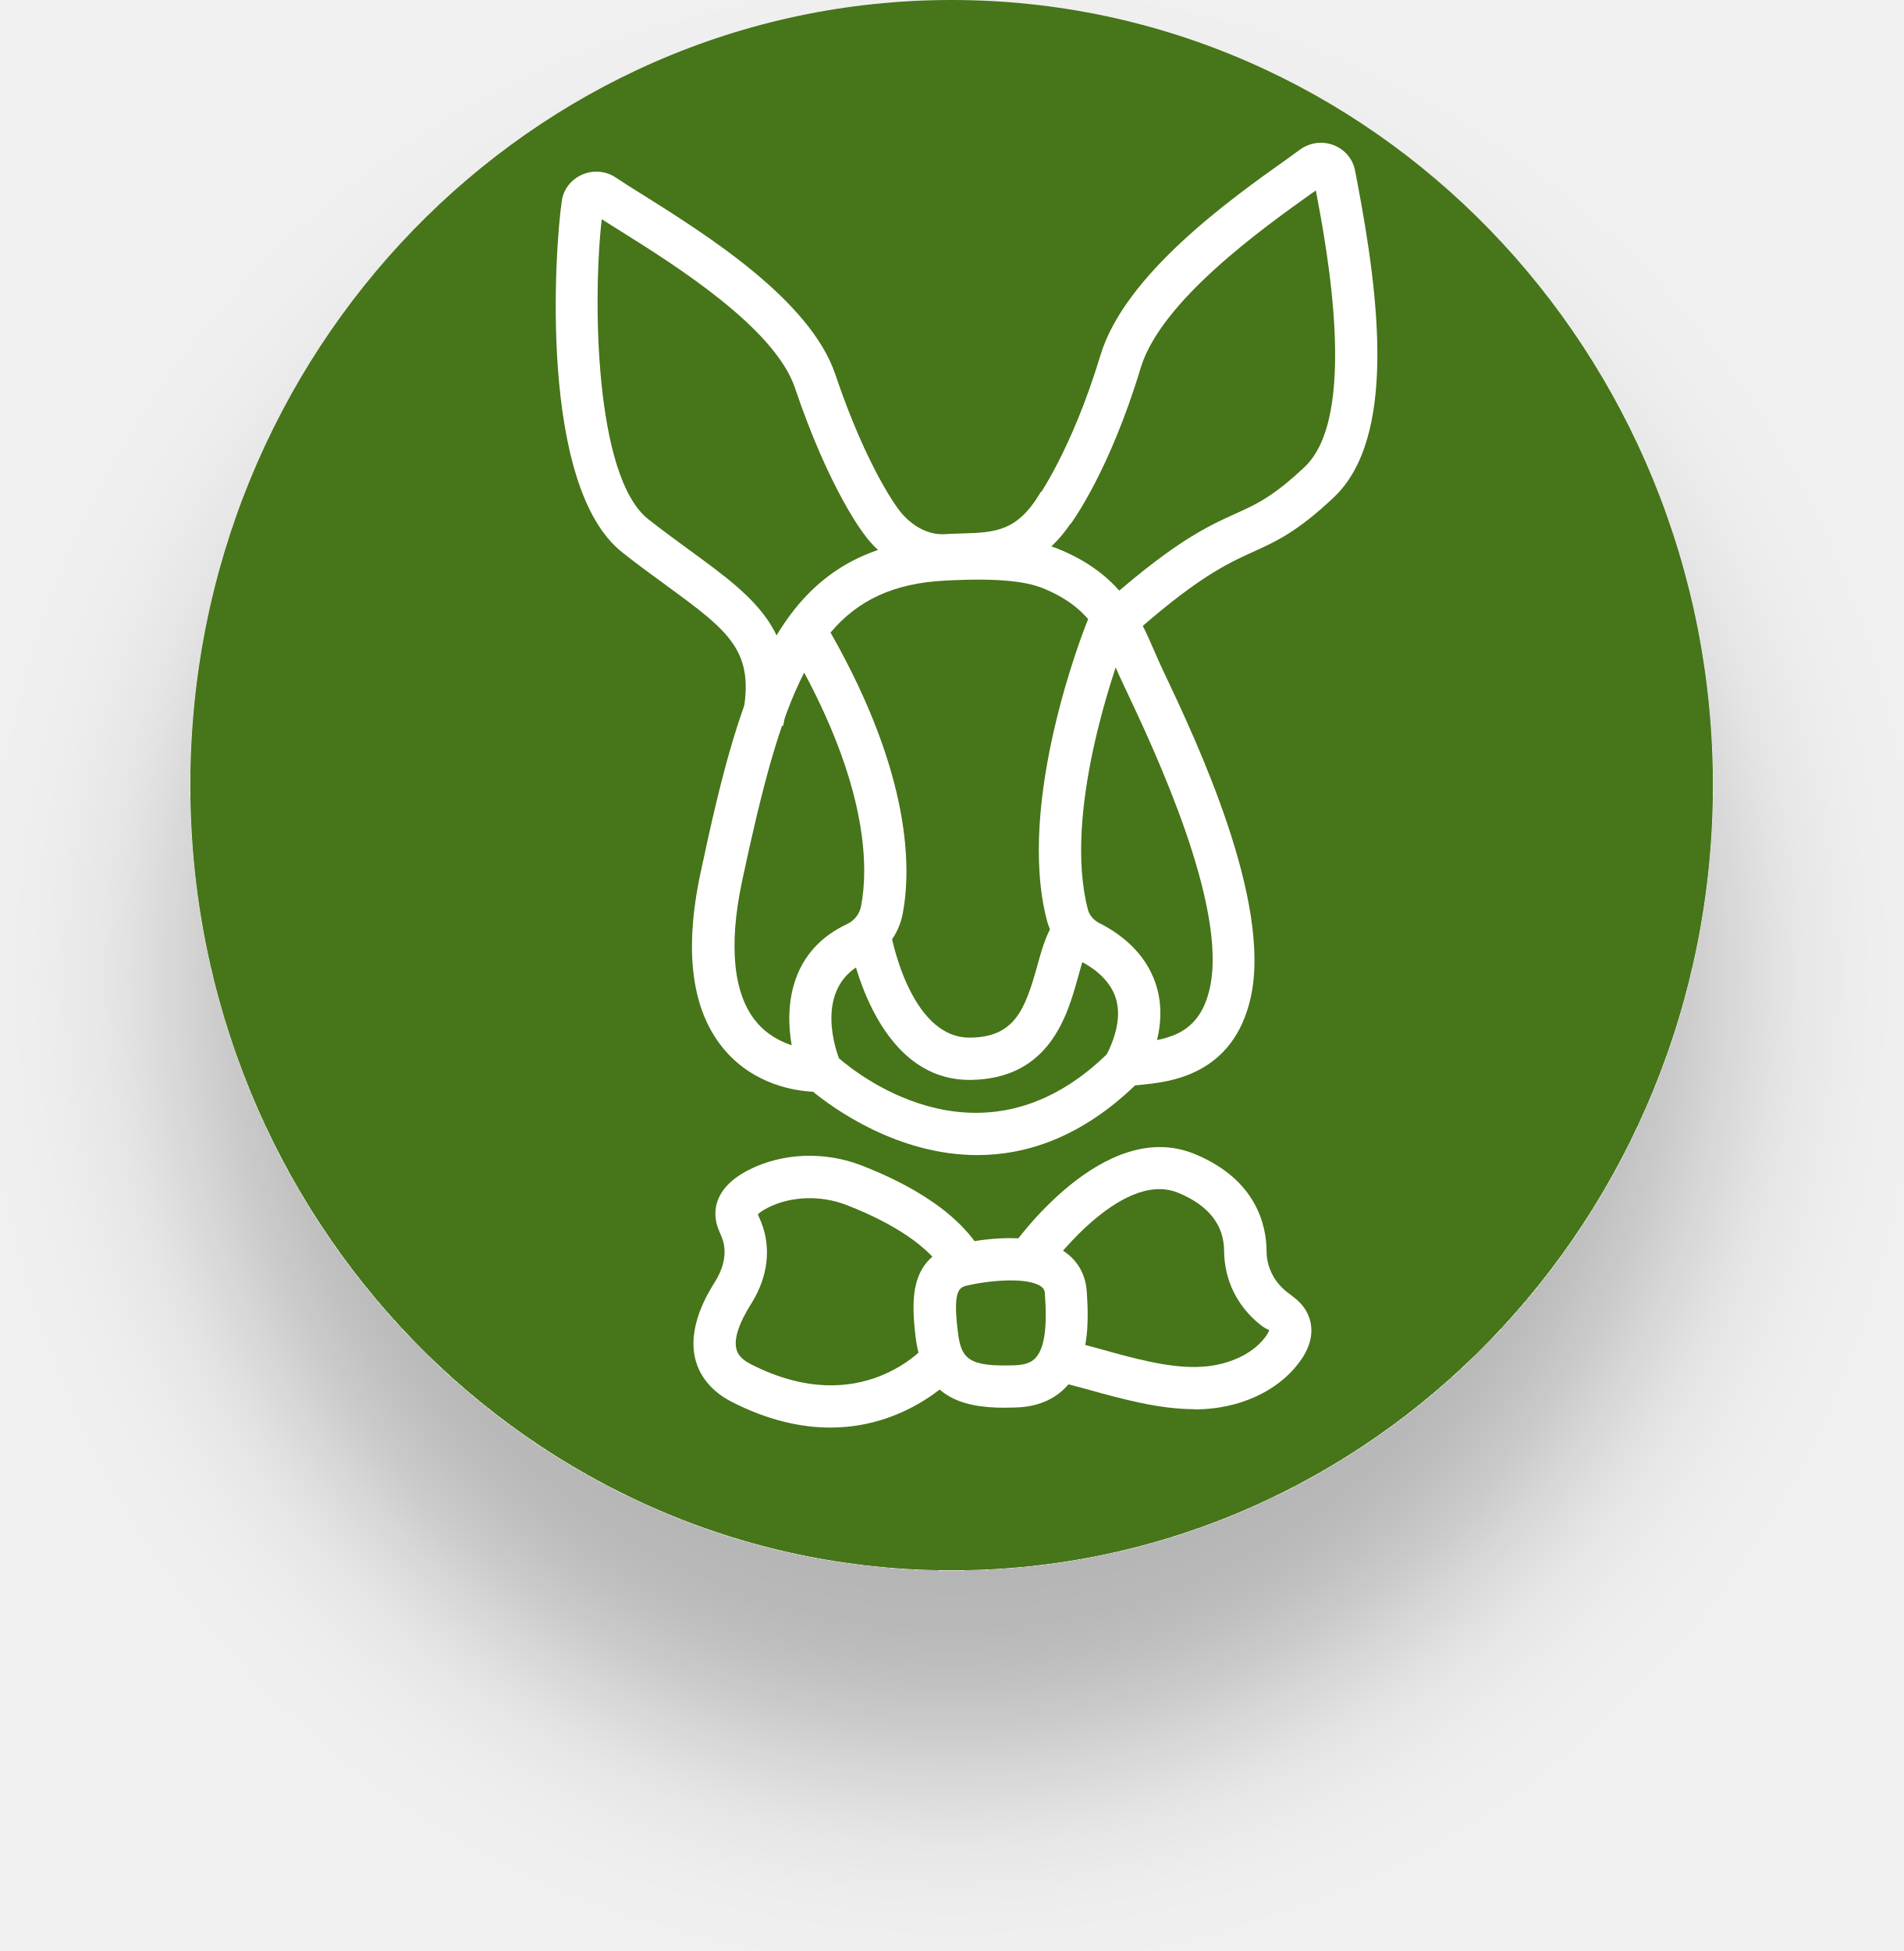
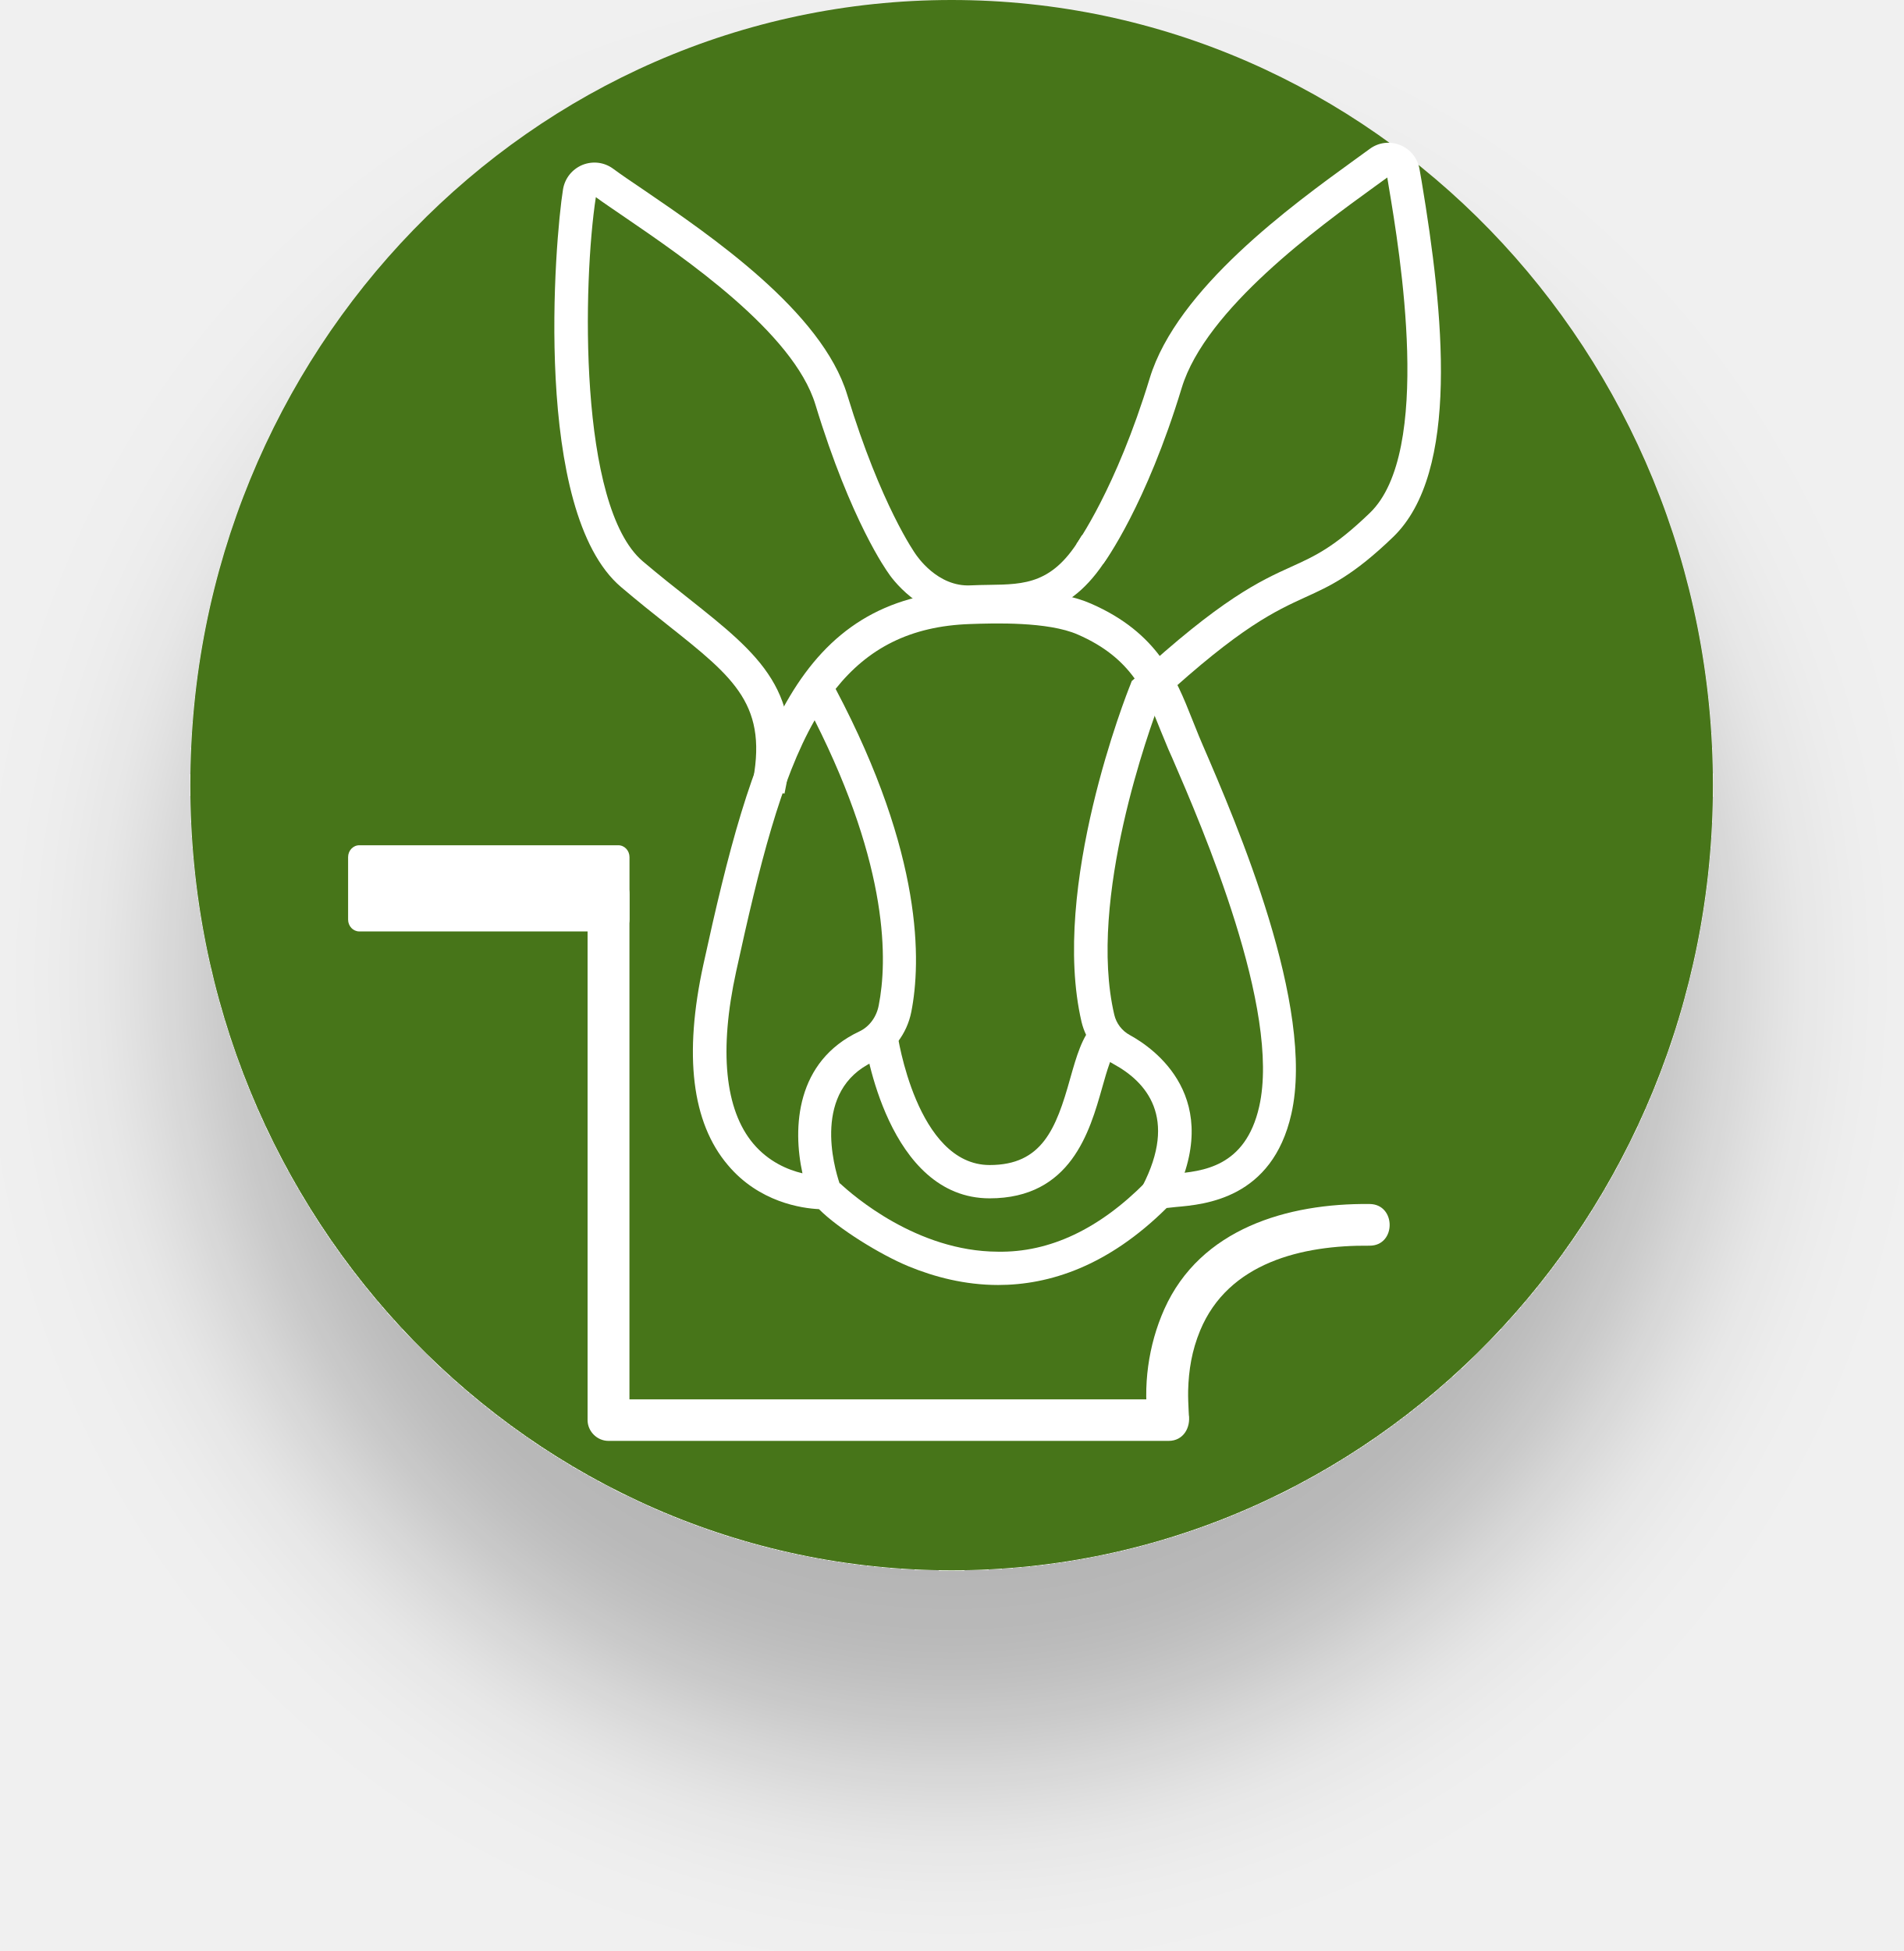
<svg xmlns="http://www.w3.org/2000/svg" width="40" height="41" viewBox="0 0 40 41" fill="none">
-   <g filter="url(#filter0_d_2017_10)">
+   <g filter="url(#filter0_d_305_1775)">
    <ellipse cx="20" cy="16.5" rx="16" ry="16.5" fill="#477519" />
  </g>
-   <path d="M20.544 24.274C18.862 24.274 17.513 23.289 17.087 22.943C16.709 22.925 15.857 22.796 15.236 22.073C14.539 21.265 14.366 20.009 14.725 18.335C15.604 14.198 16.434 11.473 19.825 11.313C20.642 11.273 21.57 11.269 22.218 11.526C23.554 12.059 23.945 12.951 24.255 13.67C24.3 13.777 24.349 13.879 24.393 13.981L24.468 14.141C25.147 15.574 26.732 18.934 26.288 20.954C25.924 22.605 24.57 22.738 23.989 22.796C23.94 22.801 23.891 22.805 23.856 22.809C22.715 23.906 21.565 24.274 20.54 24.274H20.544ZM17.633 22.241C18.103 22.645 20.722 24.678 23.31 22.108C23.461 21.957 23.66 21.939 23.909 21.913C24.588 21.846 25.218 21.709 25.427 20.763C25.809 19.041 24.255 15.756 23.674 14.518L23.598 14.358C23.545 14.247 23.496 14.136 23.447 14.025C23.159 13.368 22.893 12.747 21.894 12.352C21.335 12.13 20.309 12.179 19.87 12.201C18.791 12.254 18.032 12.609 17.455 13.293C19.173 16.311 19.146 18.282 18.973 19.196C18.889 19.649 18.591 20.031 18.183 20.222C17.158 20.701 17.508 21.909 17.633 22.241ZM16.905 14.127C16.372 15.157 16.004 16.609 15.595 18.522C15.307 19.884 15.413 20.91 15.906 21.487C16.123 21.744 16.399 21.886 16.638 21.966C16.488 21.101 16.625 19.969 17.806 19.418C17.957 19.347 18.068 19.205 18.099 19.032C18.241 18.273 18.259 16.666 16.9 14.132L16.905 14.127Z" fill="white" />
-   <path d="M24.015 22.632L23.229 22.219C23.487 21.731 23.558 21.309 23.447 20.967C23.318 20.577 22.972 20.333 22.701 20.195C22.355 20.022 22.102 19.711 22.004 19.347C21.347 16.839 22.785 13.222 22.847 13.066L22.887 12.973L22.963 12.907C24.614 11.406 25.369 11.065 25.968 10.794C26.412 10.594 26.762 10.434 27.424 9.808C28.551 8.739 27.885 5.214 27.655 4.003L27.552 4.074C26.532 4.802 24.401 6.324 23.975 7.727C23.318 9.906 22.532 10.967 22.501 11.011L21.791 10.479C21.791 10.479 22.519 9.48 23.127 7.469C23.637 5.774 25.848 4.193 27.038 3.35L27.326 3.141C27.535 2.991 27.801 2.959 28.036 3.053C28.267 3.146 28.436 3.346 28.48 3.59L28.52 3.798C28.986 6.235 29.355 9.196 28.036 10.448C27.268 11.175 26.816 11.38 26.336 11.597C25.773 11.855 25.133 12.143 23.637 13.488C23.424 14.056 22.337 17.101 22.865 19.116C22.896 19.232 22.985 19.338 23.1 19.396C23.522 19.609 24.073 20.004 24.294 20.688C24.481 21.265 24.388 21.917 24.019 22.627L24.015 22.632Z" fill="white" />
-   <path d="M16.469 15.255L15.599 15.073C15.887 13.679 15.332 13.275 13.992 12.294C13.712 12.09 13.406 11.868 13.082 11.611C11.306 10.217 11.666 5.161 11.808 4.22C11.843 3.976 12.003 3.772 12.234 3.67C12.469 3.568 12.736 3.59 12.949 3.736C13.1 3.838 13.299 3.963 13.535 4.109C14.84 4.93 17.028 6.302 17.556 7.869C18.226 9.857 18.883 10.705 18.892 10.714C18.923 10.758 19.292 11.26 19.864 11.225C19.98 11.216 20.095 11.216 20.21 11.211C20.916 11.189 21.382 11.176 21.875 10.337L22.638 10.785C21.897 12.05 20.974 12.077 20.233 12.099C20.126 12.099 20.02 12.103 19.913 12.112C18.826 12.183 18.2 11.282 18.173 11.242C18.16 11.229 17.436 10.31 16.708 8.153C16.282 6.888 14.183 5.57 13.055 4.864C12.904 4.771 12.767 4.682 12.647 4.606C12.46 6.218 12.483 10.017 13.628 10.914C13.943 11.162 14.24 11.375 14.511 11.575C15.878 12.574 16.868 13.297 16.46 15.25L16.469 15.255Z" fill="white" />
-   <path d="M20.375 22.694C18.342 22.694 17.854 19.813 17.836 19.689L18.71 19.547C18.71 19.569 19.096 21.806 20.379 21.806H20.397C21.32 21.793 21.542 21.225 21.8 20.297C21.915 19.884 22.022 19.494 22.275 19.241L22.909 19.862C22.816 19.955 22.732 20.266 22.656 20.537C22.434 21.336 22.062 22.667 20.41 22.694H20.375Z" fill="white" />
-   <path d="M21.112 29.583C20.206 29.583 19.394 29.352 19.243 28.096C19.15 27.306 19.128 26.507 19.985 26.187L20.029 26.174C20.295 26.107 21.662 25.792 22.39 26.316C22.657 26.507 22.812 26.786 22.839 27.124C22.887 27.785 22.887 28.606 22.43 29.121C22.173 29.405 21.818 29.561 21.361 29.578C21.276 29.578 21.192 29.583 21.112 29.583ZM20.278 27.026C20.144 27.079 20.029 27.168 20.131 27.989C20.198 28.566 20.366 28.726 21.334 28.691C21.609 28.682 21.716 28.593 21.773 28.526C21.951 28.327 22.013 27.892 21.96 27.186C21.955 27.102 21.924 27.066 21.88 27.035C21.596 26.831 20.766 26.906 20.282 27.026H20.278Z" fill="white" />
-   <path d="M25.101 29.614C24.36 29.614 23.57 29.396 22.931 29.219C22.593 29.126 22.274 29.037 22.074 29.015L22.172 28.131C22.443 28.162 22.78 28.256 23.171 28.362C23.774 28.531 24.538 28.744 25.155 28.726C25.754 28.717 26.304 28.478 26.584 28.109C26.668 28.003 26.673 27.949 26.673 27.949C26.597 27.923 26.54 27.878 26.486 27.838C26.002 27.452 25.732 26.902 25.727 26.289C25.723 25.739 25.399 25.331 24.768 25.069C23.535 24.554 21.99 26.715 21.972 26.742L21.244 26.236C21.324 26.121 23.197 23.462 25.11 24.252C26.411 24.789 26.615 25.757 26.619 26.285C26.619 26.627 26.775 26.933 27.041 27.146C27.085 27.177 27.13 27.212 27.179 27.253C27.445 27.448 27.529 27.679 27.552 27.838C27.591 28.1 27.503 28.375 27.29 28.651C26.841 29.241 26.051 29.601 25.172 29.618C25.15 29.618 25.128 29.618 25.106 29.618L25.101 29.614Z" fill="white" />
-   <path d="M17.45 30C16.847 30 16.15 29.854 15.377 29.459C14.885 29.206 14.694 28.851 14.623 28.598C14.428 27.901 14.871 27.182 15.04 26.915C15.151 26.733 15.315 26.378 15.173 26.01C15.156 25.965 15.138 25.921 15.116 25.872C15.031 25.686 14.827 25.051 15.737 24.585C16.443 24.226 17.331 24.19 18.107 24.492C19.07 24.865 20.318 25.526 20.757 26.56L19.941 26.911C19.692 26.325 18.924 25.761 17.788 25.322C17.251 25.113 16.616 25.136 16.137 25.38C16.008 25.446 15.95 25.495 15.928 25.522C15.954 25.579 15.977 25.633 15.999 25.686C16.212 26.227 16.141 26.831 15.795 27.386C15.693 27.55 15.386 28.043 15.48 28.362C15.493 28.407 15.528 28.54 15.781 28.669C18.094 29.849 19.434 28.309 19.492 28.243L20.176 28.811C20.176 28.811 19.168 30 17.455 30H17.45Z" fill="white" />
+   <path d="M20.981 27.004C20.274 27.004 19.633 26.833 19.096 26.612C18.501 26.367 17.618 25.82 17.212 25.41C16.855 25.393 15.954 25.267 15.296 24.482C14.539 23.589 14.367 22.17 14.784 20.264C15.803 15.598 16.746 12.529 20.365 12.407C21.255 12.375 22.249 12.386 22.933 12.687C24.334 13.3 24.716 14.26 25.052 15.107C25.101 15.23 25.15 15.353 25.199 15.472L25.276 15.654C25.987 17.3 27.651 21.154 27.14 23.41C26.737 25.193 25.318 25.312 24.712 25.365C24.645 25.372 24.569 25.379 24.519 25.386C23.286 26.608 22.057 27.004 20.974 27.004H20.981ZM17.653 24.867C17.927 25.123 19.272 26.297 20.967 26.304C22.071 26.325 23.115 25.817 24.078 24.843C24.215 24.706 24.4 24.689 24.66 24.668C25.262 24.615 26.173 24.538 26.464 23.256C26.926 21.224 25.266 17.381 24.639 15.934L24.558 15.752C24.505 15.626 24.453 15.5 24.4 15.37C24.085 14.579 23.787 13.829 22.652 13.335C22.022 13.058 20.876 13.097 20.389 13.114C19.125 13.156 18.238 13.629 17.562 14.477C19.415 17.98 19.356 20.229 19.153 21.263C19.061 21.729 18.76 22.121 18.35 22.314C17.068 22.916 17.527 24.517 17.646 24.871L17.653 24.867ZM17.121 15.136C16.406 16.39 15.958 18.187 15.471 20.418C15.11 22.072 15.232 23.322 15.832 24.034C16.154 24.415 16.557 24.584 16.865 24.657C16.655 23.694 16.728 22.303 18.06 21.676C18.27 21.578 18.424 21.371 18.469 21.122C18.648 20.212 18.694 18.25 17.121 15.136Z" fill="white" />
+   <path d="M24.633 25.25L24.01 24.927C24.756 23.487 24.094 22.738 23.407 22.363C23.067 22.177 22.822 21.855 22.731 21.477C22.069 18.639 23.687 14.558 23.758 14.386L23.785 14.313L23.845 14.26C25.667 12.582 26.483 12.207 27.142 11.909C27.642 11.682 28.038 11.503 28.791 10.778C30.119 9.499 29.419 5.299 29.187 3.919L29.156 3.73C29.072 3.789 28.981 3.859 28.876 3.933C27.73 4.763 25.341 6.49 24.836 8.151C24.087 10.617 23.225 11.801 23.186 11.85L22.622 11.433C22.622 11.433 23.453 10.284 24.164 7.947C24.738 6.063 27.159 4.308 28.462 3.365C28.581 3.278 28.69 3.201 28.785 3.131C28.974 2.99 29.215 2.962 29.429 3.05C29.646 3.138 29.797 3.33 29.835 3.561L29.878 3.807C30.34 6.574 30.69 9.927 29.278 11.286C28.438 12.095 27.951 12.316 27.436 12.55C26.802 12.841 26.08 13.167 24.384 14.723C24.174 15.276 22.85 18.895 23.418 21.322C23.46 21.505 23.579 21.662 23.747 21.753C24.241 22.023 25.768 23.074 24.637 25.256L24.633 25.25Z" fill="white" />
+   <path d="M16.485 16.677L15.799 16.53C16.163 14.827 15.452 14.26 14.033 13.135C13.732 12.897 13.403 12.634 13.052 12.336C11.185 10.749 11.662 5.036 11.833 3.978C11.872 3.747 12.022 3.558 12.24 3.466C12.457 3.379 12.698 3.407 12.888 3.547C13.049 3.666 13.27 3.817 13.525 3.988C14.927 4.945 17.274 6.542 17.806 8.297C18.517 10.63 19.235 11.632 19.242 11.643C19.26 11.667 19.698 12.344 20.409 12.301C20.535 12.294 20.661 12.294 20.787 12.291C21.544 12.28 22.143 12.273 22.739 11.247L23.345 11.597C22.549 12.967 21.621 12.977 20.798 12.992C20.682 12.992 20.563 12.992 20.444 13.002C19.344 13.048 18.692 12.081 18.668 12.039C18.65 12.014 17.887 10.967 17.137 8.501C16.675 6.984 14.37 5.411 13.133 4.566C12.895 4.402 12.684 4.262 12.523 4.143C12.25 5.912 12.149 10.641 13.511 11.797C13.855 12.088 14.177 12.344 14.475 12.578C15.963 13.759 16.948 14.54 16.489 16.67L16.485 16.677Z" fill="white" />
+   <path d="M20.8 25.183C18.657 25.183 18.183 21.957 18.166 21.817L18.86 21.722C18.863 21.75 19.262 24.483 20.8 24.483C21.897 24.483 22.195 23.729 22.492 22.664C22.625 22.195 22.741 21.789 22.99 21.526L23.494 22.013C23.365 22.146 23.263 22.507 23.165 22.854C22.902 23.782 22.506 25.183 20.797 25.183H20.8Z" fill="white" />
+   <path d="M7.89 19.224H12.787L12.349 18.786V29.842C12.349 30.08 12.549 30.28 12.787 30.28H24.561C24.87 30.28 25.027 30.003 24.985 29.726C25.003 29.849 24.985 29.772 24.982 29.66C24.975 29.513 24.968 29.369 24.971 29.222C24.982 28.794 25.048 28.385 25.223 27.961C25.816 26.531 27.371 26.164 28.783 26.178C29.347 26.181 29.347 25.305 28.783 25.302C27.059 25.284 25.227 25.82 24.47 27.512C24.134 28.265 24.011 29.141 24.141 29.961L24.565 29.407H12.791L13.229 29.845V18.79C13.229 18.551 13.029 18.352 12.791 18.352H7.89C7.326 18.352 7.326 19.227 7.89 19.227V19.224Z" fill="white" />
+   <path d="M7.551 17.763H12.995C13.125 17.763 13.23 17.875 13.23 18.012V19.326C13.23 19.462 13.125 19.574 12.995 19.574H7.551C7.421 19.574 7.316 19.462 7.316 19.326V18.012C7.316 17.875 7.421 17.763 7.551 17.763Z" fill="white" />
  <defs>
-     <filter id="filter0_d_2017_10" x="0" y="0" width="40" height="41" filterUnits="userSpaceOnUse" color-interpolation-filters="sRGB">
+     <filter id="filter0_d_305_1775" x="0" y="0" width="40" height="41" filterUnits="userSpaceOnUse" color-interpolation-filters="sRGB">
      <feFlood flood-opacity="0" result="BackgroundImageFix" />
      <feColorMatrix in="SourceAlpha" type="matrix" values="0 0 0 0 0 0 0 0 0 0 0 0 0 0 0 0 0 0 127 0" result="hardAlpha" />
      <feOffset dy="4" />
      <feGaussianBlur stdDeviation="2" />
      <feComposite in2="hardAlpha" operator="out" />
      <feColorMatrix type="matrix" values="0 0 0 0 0 0 0 0 0 0 0 0 0 0 0 0 0 0 0.25 0" />
-       <feBlend mode="normal" in2="BackgroundImageFix" result="effect1_dropShadow_2017_10" />
-       <feBlend mode="normal" in="SourceGraphic" in2="effect1_dropShadow_2017_10" result="shape" />
+       <feBlend mode="normal" in2="BackgroundImageFix" result="effect1_dropShadow_305_1775" />
+       <feBlend mode="normal" in="SourceGraphic" in2="effect1_dropShadow_305_1775" result="shape" />
    </filter>
  </defs>
</svg>
